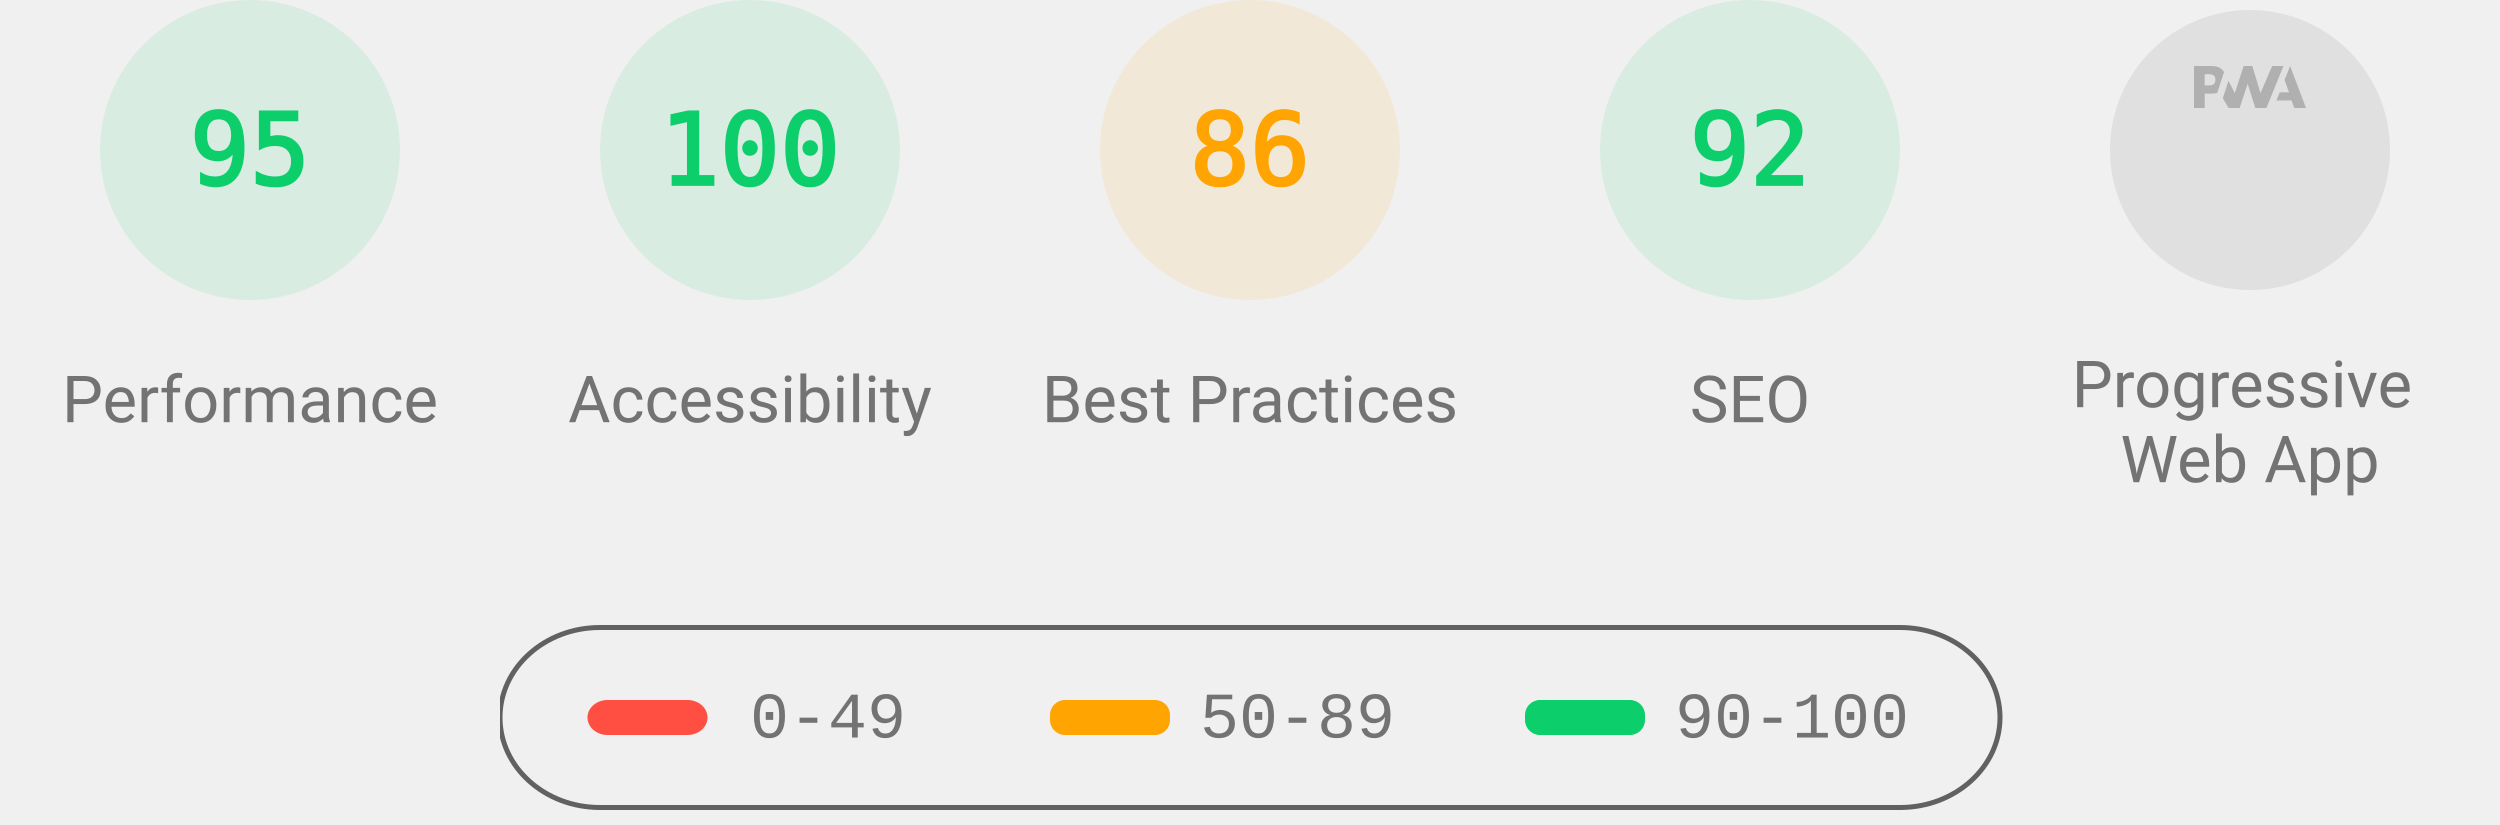
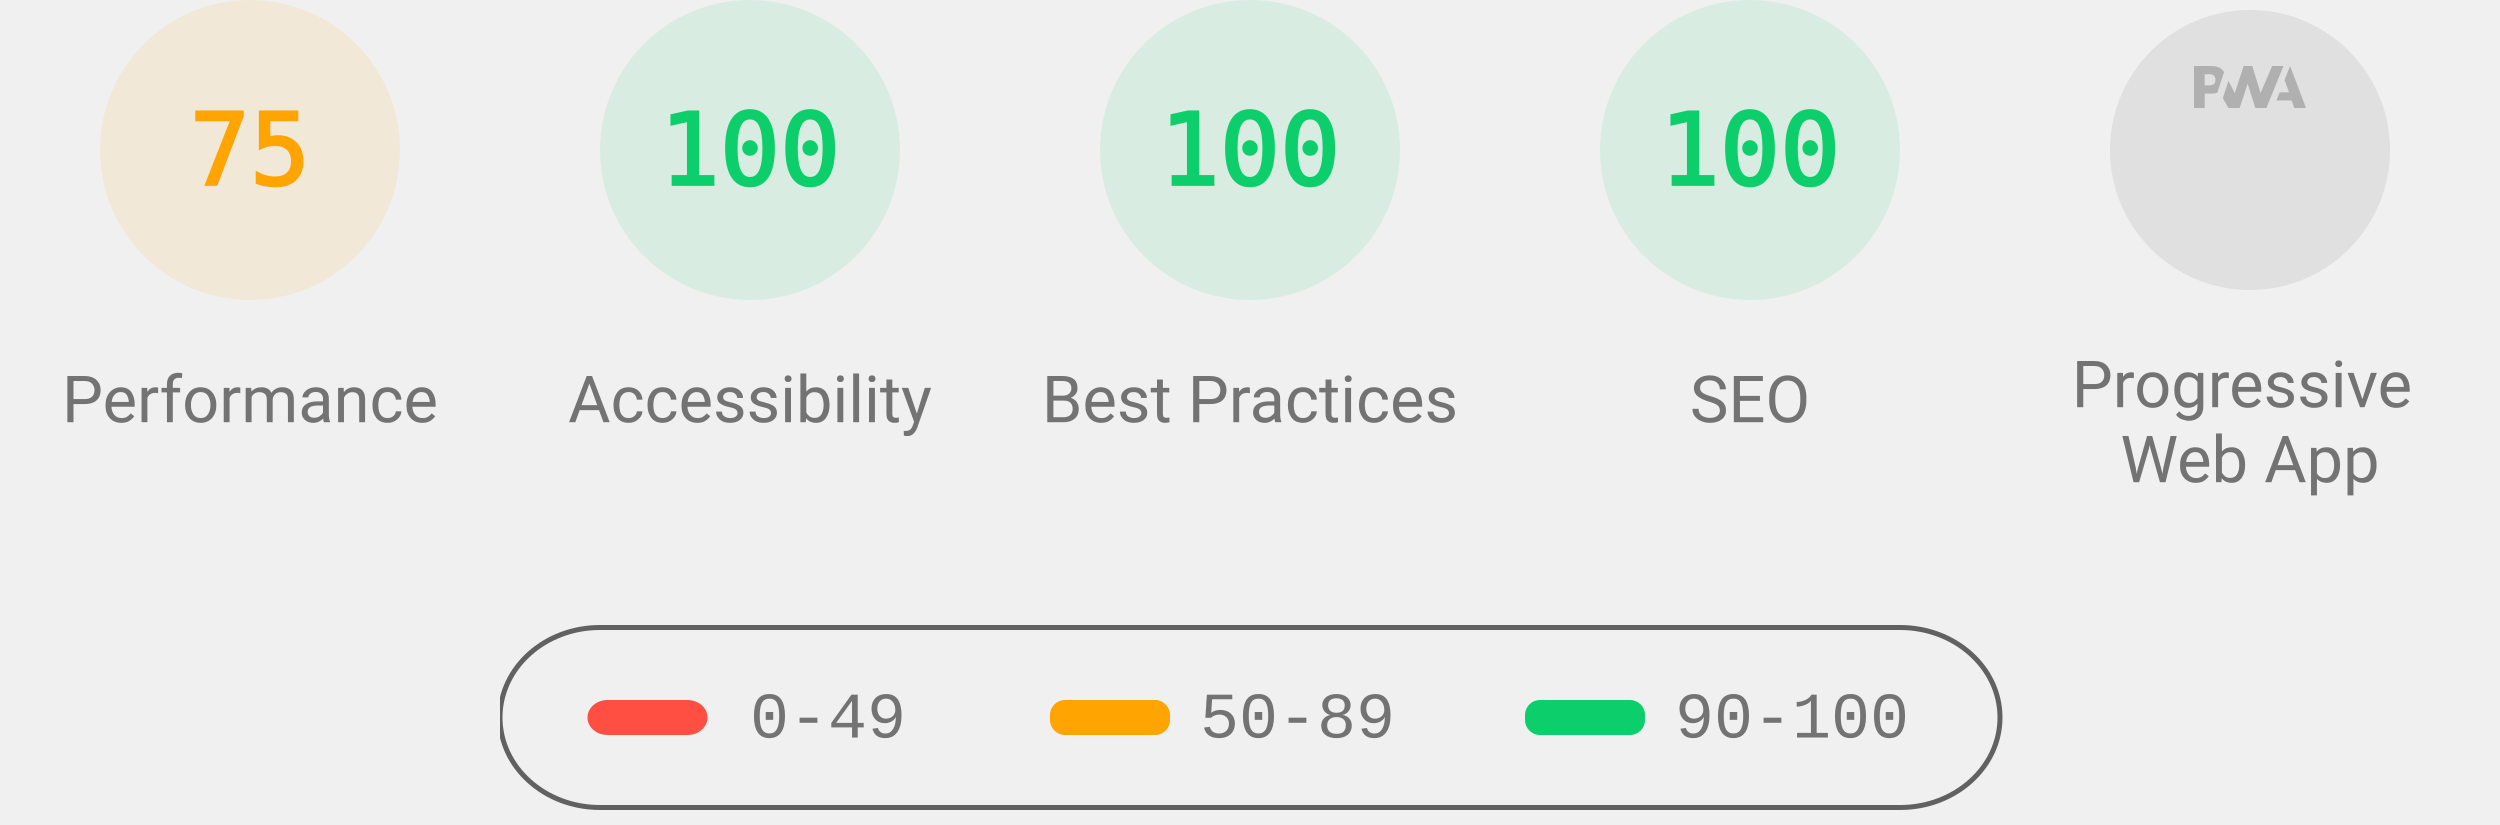
<svg xmlns="http://www.w3.org/2000/svg" class="theme--agnostic" fill="none" width="1000" height="330">
  <style>
			.gauge-base {
				opacity: 0.1
			}

			.gauge-arc {
				fill: none;
				animation-delay: 250ms;
				stroke-linecap: round;
				transform: rotate(-90deg);
				transform-origin: 100px 60px;
				animation: load-gauge 1s ease forwards
			}

			.guage-text {
				font-size: 40px;
				font-family: monospace;
				text-align: center
			}

			.guage-red {
				color: #ff4e42;
				fill: #ff4e42;
				stroke: #ff4e42
			}
			.guage-orange {
				color: #ffa400;
				fill: #ffa400;
				stroke: #ffa400
			}
			.guage-green {
				color: #0cce6b;
				fill: #0cce6b;
				stroke: #0cce6b
			}
			.theme--agnostic .guage-undefined {
				color: #5c5c5c;
				fill: #5c5c5c;
				stroke: #5c5c5c
			}
			.theme--light .guage-undefined {
				color: #1e1e1e;
				fill: #1e1e1e;
				stroke: #1e1e1e
			}
			.theme--dark .guage-undefined {
				color: #f5f5f5;
				fill: #f5f5f5;
				stroke: #f5f5f5
			}

			.guage-title {
				stroke: none;
				font-size: 26px;
				line-height: 26px;
				font-family: Roboto, Halvetica, Arial, sans-serif
			}
			.metric.guage-title {
				font-family: 'Courier New', Courier, monospace
			}
			.theme--agnostic .guage-title {
				color: #737373;
				fill: #737373
			}
			.theme--light .guage-title {
				color: #212121;
				fill: #212121
			}
			.theme--dark .guage-title {
				color: #f5f5f5;
				fill: #f5f5f5
			}

			@keyframes load-gauge {
				from {
					stroke-dasharray: 0 352.858
				}
			}
			.lh-gauge--pwa__disc {
				fill: #e0e0e0
			}
			.lh-gauge--pwa__logo {
				position: relative;
				fill: #b0b0b0
			}
			.lh-gauge--pwa__invisible {
				display: none
			}
			.lh-gauge--pwa__visible {
				display: inline
			}
			.guage-invisible {
				display: none
			}
			.lh-gauge--pwa__logo--primary-color {
				fill: #304ffe
			}
			.theme--agnostic .lh-gauge--pwa__logo--secondary-color {
				fill: #787878
			}
			.theme--light .lh-gauge--pwa__logo--secondary-color {
				fill: #3d3d3d
			}
			.theme--dark .lh-gauge--pwa__logo--secondary-color {
				fill: #d8b6b6
			}
			.theme--light #svg_2 {
				stroke: #00000022
			}
			.theme--agnostic #svg_2 {
				stroke: #616161
			}
			.theme--light #svg_2 {
				stroke: #00000022
			}
			.theme--dark #svg_2 {
				stroke: #f5f5f566
			}
		</style>
-   <svg class="guage-div guage-perf guage-green" viewBox="0 0 200 200" width="200" height="200" x="0" y="0">
-     <circle class="gauge-base" r="56" cx="100" cy="60" stroke-width="8" />
-     <circle class="gauge-arc guage-arc-1" r="56" cx="100" cy="60" stroke-width="8" style="stroke-dasharray: 334.265, 351.858;" />
-     <text class="guage-text" x="100px" y="60px" alignment-baseline="central" dominant-baseline="central" text-anchor="middle">95</text>
+   <svg class="guage-div guage-perf guage-orange" viewBox="0 0 200 200" width="200" height="200" x="0" y="0">
+     <circle class="gauge-base" r="56" cx="100" cy="60" stroke-width="8" />
+     <circle class="gauge-arc guage-arc-1" r="56" cx="100" cy="60" stroke-width="8" style="stroke-dasharray: 263.893, 351.858;" />
+     <text class="guage-text" x="100px" y="60px" alignment-baseline="central" dominant-baseline="central" text-anchor="middle">75</text>
    <text class="guage-title" x="100px" y="160px" alignment-baseline="central" dominant-baseline="central" text-anchor="middle">Performance</text>
  </svg>
  <svg class="guage-div guage-acc guage-green" viewBox="0 0 200 200" width="200" height="200" x="200" y="0">
    <circle class="gauge-base" r="56" cx="100" cy="60" stroke-width="8" />
    <circle class="gauge-arc guage-arc-2" r="56" cx="100" cy="60" stroke-width="8" style="stroke-dasharray: 351.858, 351.858;" />
    <text class="guage-text" x="100px" y="60px" alignment-baseline="central" dominant-baseline="central" text-anchor="middle">100</text>
    <text class="guage-title" x="100px" y="160px" alignment-baseline="central" dominant-baseline="central" text-anchor="middle">Accessibility</text>
  </svg>
-   <svg class="guage-div guage-best guage-orange" viewBox="0 0 200 200" width="200" height="200" x="400" y="0">
-     <circle class="gauge-base" r="56" cx="100" cy="60" stroke-width="8" />
-     <circle class="gauge-arc guage-arc-3" r="56" cx="100" cy="60" stroke-width="8" style="stroke-dasharray: 302.598, 351.858;" />
-     <text class="guage-text" x="100px" y="60px" alignment-baseline="central" dominant-baseline="central" text-anchor="middle">86</text>
+   <svg class="guage-div guage-best guage-green" viewBox="0 0 200 200" width="200" height="200" x="400" y="0">
+     <circle class="gauge-base" r="56" cx="100" cy="60" stroke-width="8" />
+     <circle class="gauge-arc guage-arc-3" r="56" cx="100" cy="60" stroke-width="8" style="stroke-dasharray: 351.858, 351.858;" />
+     <text class="guage-text" x="100px" y="60px" alignment-baseline="central" dominant-baseline="central" text-anchor="middle">100</text>
    <text class="guage-title" x="100px" y="160px" alignment-baseline="central" dominant-baseline="central" text-anchor="middle">Best Practices</text>
  </svg>
  <svg class="guage-div guage-seo guage-green" viewBox="0 0 200 200" width="200" height="200" x="600" y="0">
    <circle class="gauge-base" r="56" cx="100" cy="60" stroke-width="8" />
-     <circle class="gauge-arc guage-arc-4" r="56" cx="100" cy="60" stroke-width="8" style="stroke-dasharray: 323.709, 351.858;" />
-     <text class="guage-text" x="100px" y="60px" alignment-baseline="central" dominant-baseline="central" text-anchor="middle">92</text>
+     <circle class="gauge-arc guage-arc-4" r="56" cx="100" cy="60" stroke-width="8" style="stroke-dasharray: 351.858, 351.858;" />
+     <text class="guage-text" x="100px" y="60px" alignment-baseline="central" dominant-baseline="central" text-anchor="middle">100</text>
    <text class="guage-title" x="100px" y="160px" alignment-baseline="central" dominant-baseline="central" text-anchor="middle">SEO</text>
  </svg>
  <svg class="guage-div guage-pwa " viewBox="0 0 200 200" width="200" height="200" x="800" y="0">
    <svg viewBox="0 0 60 60" width="112" height="112" x="44" y="4">
      <defs>
        <linearGradient id="lh-gauge--pwa__check-circle__gradient-0" x1="50%" y1="0%" x2="50%" y2="100%">
          <stop stop-color="#00C852" offset="0%" />
          <stop stop-color="#009688" offset="100%" />
        </linearGradient>
        <linearGradient id="lh-gauge--pwa__installable__shadow-gradient-0" x1="76.056%" x2="24.111%" y1="82.995%" y2="24.735%">
          <stop stop-color="#A5D6A7" offset="0%" />
          <stop stop-color="#80CBC4" offset="100%" />
        </linearGradient>
        <linearGradient id="lh-gauge--pwa__fast-reliable__shadow-gradient-0" x1="76.056%" y1="82.995%" x2="25.678%" y2="26.493%">
          <stop stop-color="#64B5F6" offset="0%" />
          <stop stop-color="#2979FF" offset="100%" />
        </linearGradient>
        <g id="lh-gauge--pwa__fast-reliable-badge-0">
          <circle fill="#FFFFFF" cx="10" cy="10" r="10" />
          <path fill="#304FFE" d="M10 3.58l5.25 2.34v3.5c0 3.23-2.24 6.26-5.25 7-3.01-.74-5.25-3.77-5.25-7v-3.5L10 3.58zm-.47 10.74l2.76-4.83.03-.07c.04-.08 0-.24-.22-.24h-1.64l.47-3.26h-.47l-2.7 4.77c-.02.01.05-.1-.04.05-.09.16-.1.31.18.31h1.63l-.47 3.27h.47z" />
        </g>
        <g id="lh-gauge--pwa__installable-badge-0">
          <circle fill="#FFFFFF" cx="10" cy="10" r="10" />
          <path fill="#009688" d="M10 4.167A5.835 5.835 0 0 0 4.167 10 5.835 5.835 0 0 0 10 15.833 5.835 5.835 0 0 0 15.833 10 5.835 5.835 0 0 0 10 4.167zm2.917 6.416h-2.334v2.334H9.417v-2.334H7.083V9.417h2.334V7.083h1.166v2.334h2.334v1.166z" />
        </g>
      </defs>
      <g stroke="none" fill-rule="nonzero">
        <circle class="lh-gauge--pwa__disc" cx="30" cy="30" r="30" />
        <g class="lh-gauge--pwa__logo">
          <path d="M35.66 19.39l.7-1.75h2L37.4 15 38.6 12l3.4 9h-2.51l-.58-1.61z" />
          <path d="M33.52 21l3.65-9h-2.42l-2.5 5.82L30.5 12h-1.86l-1.9 5.82-1.35-2.65-1.21 3.72L25.4 21h2.38l1.72-5.2 1.64 5.2z" />
          <path fill-rule="nonzero" d="M20.3 17.91h1.48c.45 0 .85-.05 1.2-.15l.39-1.18 1.07-3.3a2.64 2.64 0 0 0-.28-.37c-.55-.6-1.36-.91-2.42-.91H18v9h2.3V17.9zm1.96-3.84c.22.22.33.5.33.87 0 .36-.1.65-.29.87-.2.23-.59.35-1.15.35h-.86v-2.41h.87c.52 0 .89.1 1.1.32z" />
        </g>
        <rect class="lh-gauge--pwa__component lh-gauge--pwa__na-line lh-gauge--pwa__invisible" fill="#FFFFFF" x="20" y="32" width="20" height="4" rx="2" />
        <g class="lh-gauge--pwa__component lh-gauge--pwa__fast-reliable-badge lh-gauge--pwa__invisible" transform="translate(20, 29)">
          <path fill="url(#lh-gauge--pwa__fast-reliable__shadow-gradient-0)" d="M33.63 19.49A30 30 0 0 1 16.2 30.36L3 17.14 17.14 3l16.49 16.49z" />
          <use href="#lh-gauge--pwa__fast-reliable-badge-0" />
        </g>
        <g class="lh-gauge--pwa__component lh-gauge--pwa__installable-badge lh-gauge--pwa__invisible" transform="translate(20, 29)">
          <path fill="url(#lh-gauge--pwa__installable__shadow-gradient-0)" d="M33.629 19.487c-4.272 5.453-10.391 9.39-17.415 10.869L3 17.142 17.142 3 33.63 19.487z" />
          <use href="#lh-gauge--pwa__installable-badge-0" />
        </g>
        <g class="lh-gauge--pwa__component lh-gauge--pwa__fast-reliable-installable-badges lh-gauge--pwa__invisible">
          <g transform="translate(8, 29)">
            <path fill="url(#lh-gauge--pwa__fast-reliable__shadow-gradient-0)" d="M16.321 30.463L3 17.143 17.142 3l22.365 22.365A29.864 29.864 0 0 1 22 31c-1.942 0-3.84-.184-5.679-.537z" />
            <use href="#lh-gauge--pwa__fast-reliable-badge-0" />
          </g>
          <g transform="translate(32, 29)">
            <path fill="url(#lh-gauge--pwa__installable__shadow-gradient-0)" d="M25.982 11.84a30.107 30.107 0 0 1-13.08 15.203L3 17.143 17.142 3l8.84 8.84z" />
            <use href="#lh-gauge--pwa__installable-badge-0" />
          </g>
        </g>
        <g class="lh-gauge--pwa__component lh-gauge--pwa__check-circle lh-gauge--pwa__invisible" transform="translate(18, 28)">
          <circle fill="#FFFFFF" cx="12" cy="12" r="12" />
          <path fill="url(#lh-gauge--pwa__check-circle__gradient-0)" d="M12 2a10 10 0 1 0 0 20 10 10 0 0 0 0-20zm-2 15l-5-5 1.41-1.41L10 14.17l7.59-7.59L19 8l-9 9z" />
        </g>
      </g>
    </svg>
    <text class="guage-title" y="160px" alignment-baseline="central" dominant-baseline="central" text-anchor="middle">
      <tspan x="100px" dy="-6px">Progressive</tspan>
      <tspan x="100px" dy="30px">Web App</tspan>
    </text>
  </svg>
  <svg width="604" height="76" x="200" y="250">
    <g>
      <rect fill="none" id="canvas_background" height="80" width="604" y="-1" x="-1" />
      <g display="none" overflow="visible" y="0" x="0" height="100%" width="100%" id="canvasGrid">
        <rect fill="url(#gridpattern)" stroke-width="0" y="0" x="0" height="100%" width="100%" />
      </g>
    </g>
    <g>
      <rect fill-opacity="0" stroke-width="2" rx="40" id="svg_2" height="72" width="600" y="1" x="0" fill="#000000" />
      <rect stroke="#000" rx="8" id="svg_3" height="14" width="48" y="30" x="35" stroke-opacity="null" stroke-width="0" fill="#ff4e42" />
      <rect stroke="#000" rx="6" id="svg_4" height="14" width="48" y="30" x="220" stroke-opacity="null" stroke-width="0" fill="#ffa400" />
      <rect stroke="#000" rx="6" id="svg_5" height="14" width="48" y="30" x="410" stroke-opacity="null" stroke-width="0" fill="#0cce6b" />
      <text class="metric guage-title" xml:space="preserve" text-anchor="start" font-size="26" id="svg_6" y="45" x="100" stroke-opacity="null" stroke-width="0" stroke="#000">0-49</text>
      <text class="metric guage-title" xml:space="preserve" text-anchor="start" font-size="26" id="svg_7" y="45" x="280" stroke-opacity="null" stroke-width="0" stroke="#000">50-89</text>
      <text class="metric guage-title" xml:space="preserve" text-anchor="start" font-size="26" id="svg_8" y="45" x="470" stroke-opacity="null" stroke-width="0" stroke="#000">90-100</text>
    </g>
  </svg>
</svg>
